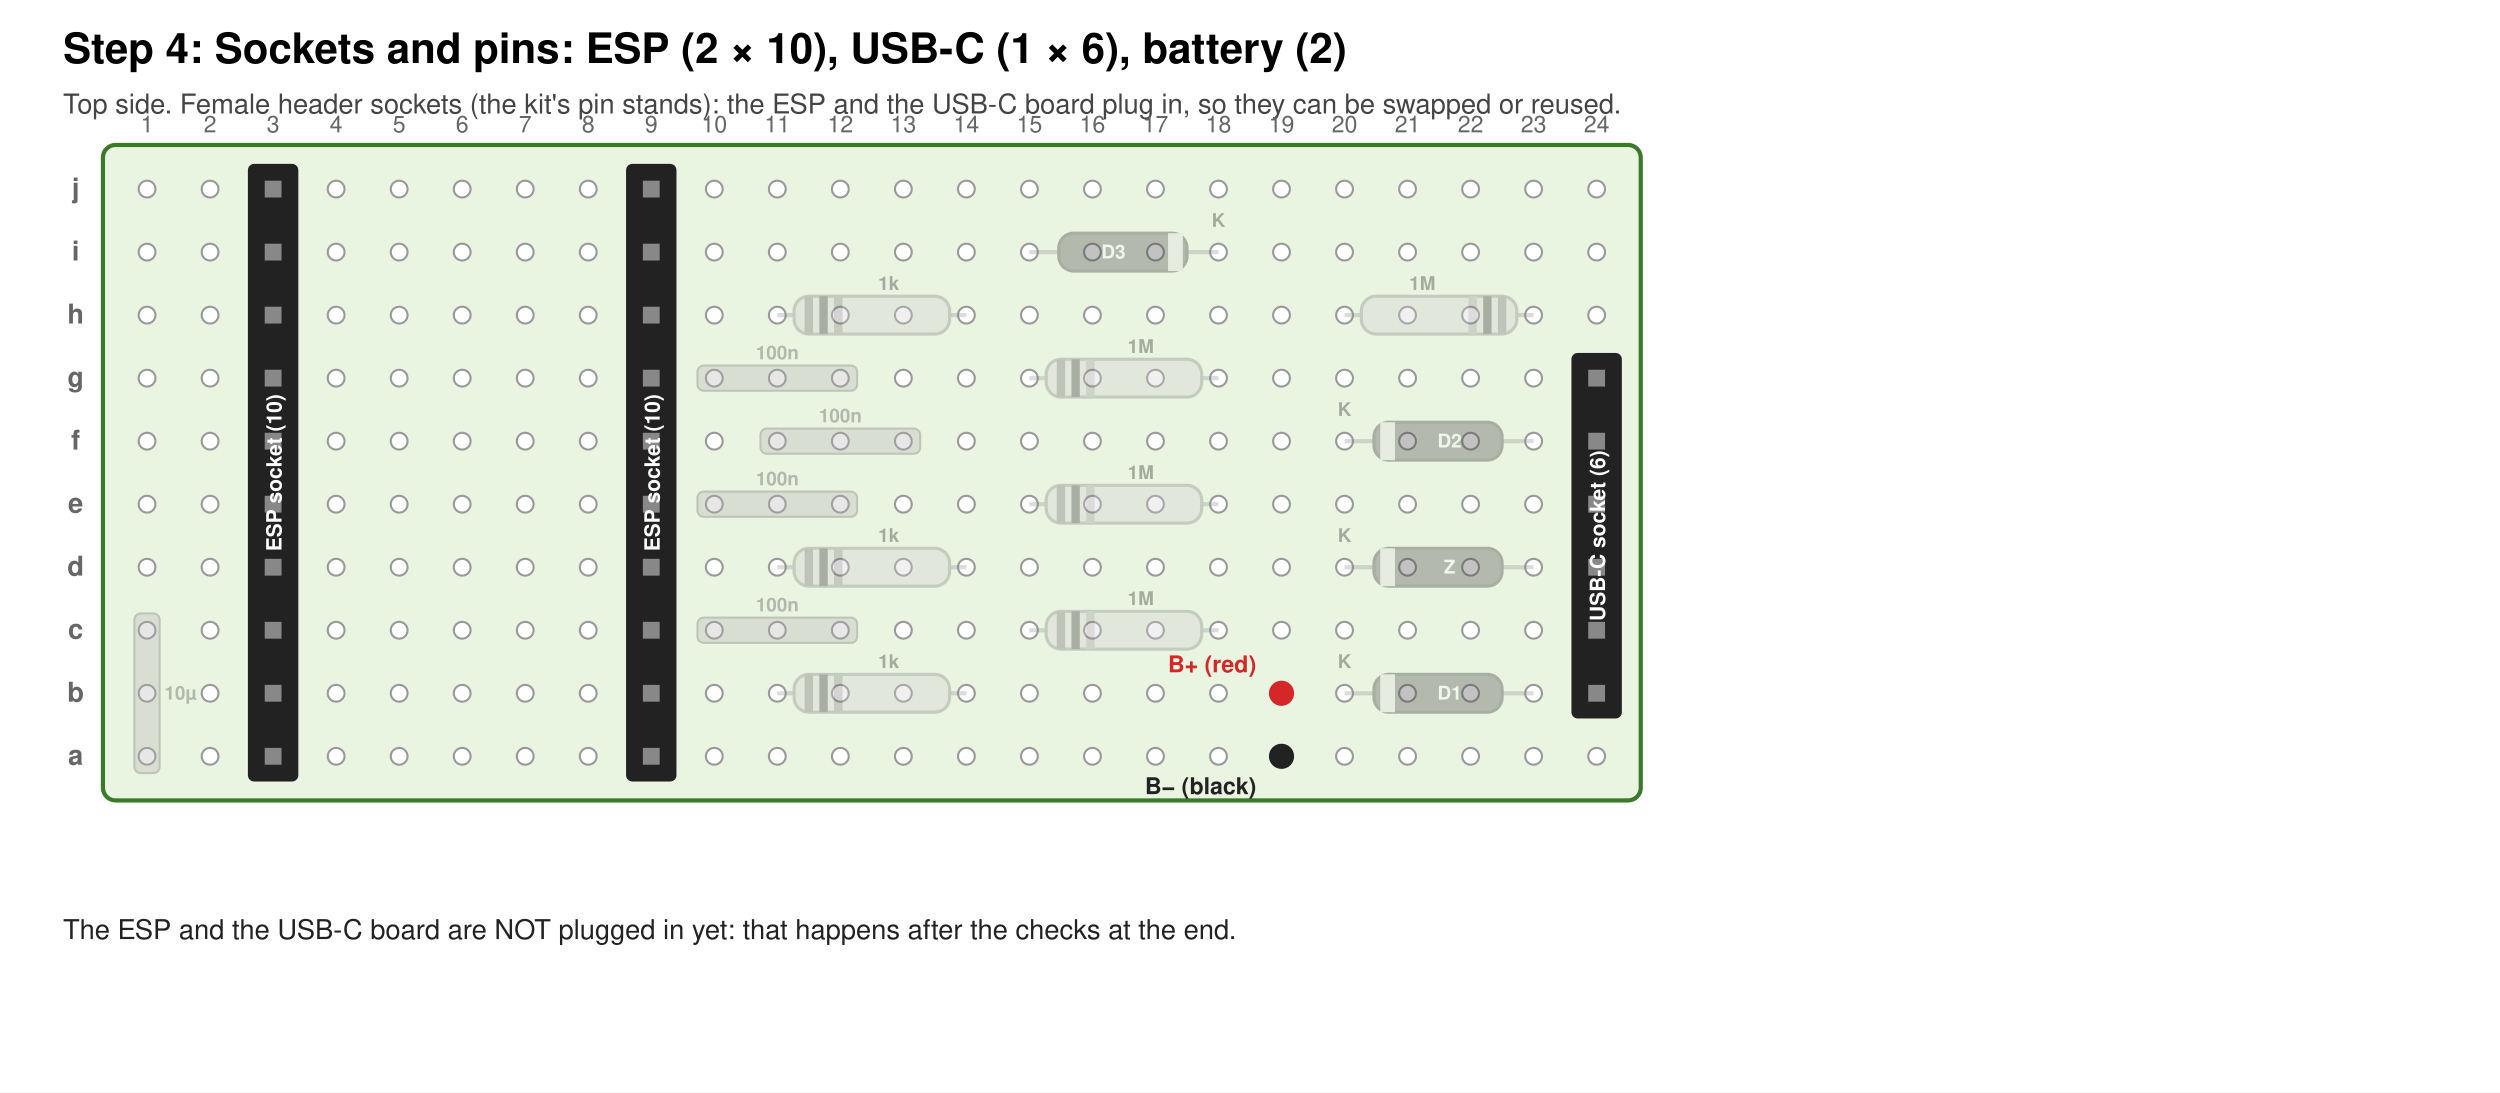
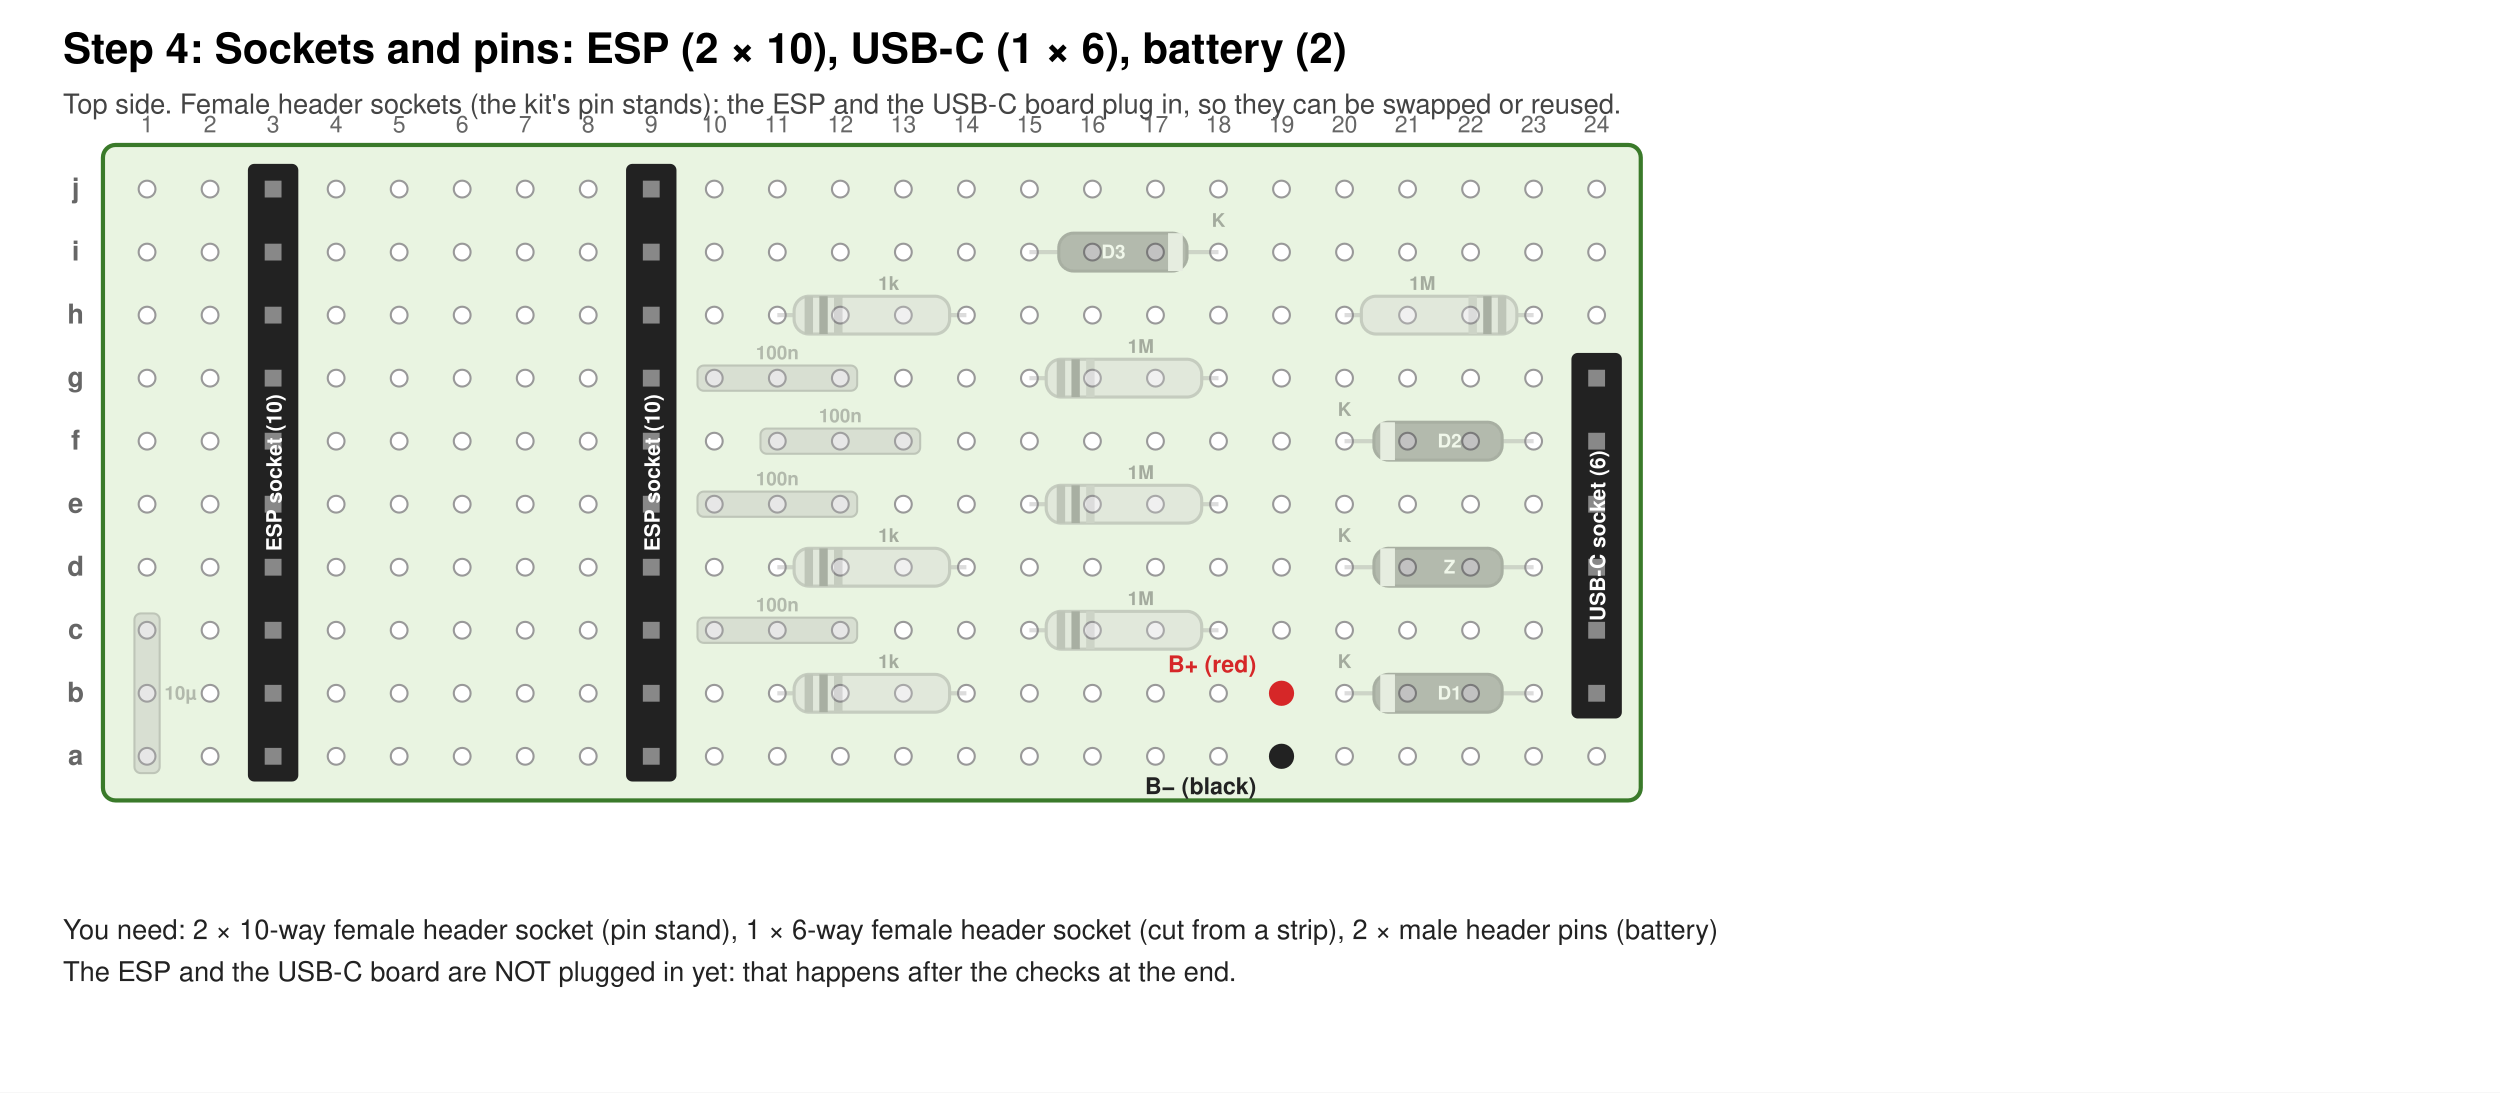
<svg xmlns="http://www.w3.org/2000/svg" width="1190" height="520" font-family="Helvetica,Arial">
  <defs>
    <filter id="mute">
      <feColorMatrix type="saturate" values="0" />
    </filter>
  </defs>
  <rect width="100%" height="100%" fill="#ffffff" />
  <text x="30" y="30" font-size="20" font-weight="bold">Step 4: Sockets and pins: ESP (2 × 10), USB-C (1 × 6), battery (2)</text>
  <text x="30" y="54" font-size="13" fill="#444">Top side. Female header sockets (the kit's pin stands): the ESP and the USB-C board plug in, so they can be swapped or reused.</text>
  <rect x="49" y="69" width="732" height="312" rx="6" fill="#e9f4e1" stroke="#3a7a2a" stroke-width="2" />
  <text x="70" y="63" font-size="11" fill="#666" text-anchor="middle">1</text>
  <text x="100" y="63" font-size="11" fill="#666" text-anchor="middle">2</text>
  <text x="130" y="63" font-size="11" fill="#666" text-anchor="middle">3</text>
  <text x="160" y="63" font-size="11" fill="#666" text-anchor="middle">4</text>
  <text x="190" y="63" font-size="11" fill="#666" text-anchor="middle">5</text>
  <text x="220" y="63" font-size="11" fill="#666" text-anchor="middle">6</text>
  <text x="250" y="63" font-size="11" fill="#666" text-anchor="middle">7</text>
  <text x="280" y="63" font-size="11" fill="#666" text-anchor="middle">8</text>
  <text x="310" y="63" font-size="11" fill="#666" text-anchor="middle">9</text>
  <text x="340" y="63" font-size="11" fill="#666" text-anchor="middle">10</text>
  <text x="370" y="63" font-size="11" fill="#666" text-anchor="middle">11</text>
  <text x="400" y="63" font-size="11" fill="#666" text-anchor="middle">12</text>
  <text x="430" y="63" font-size="11" fill="#666" text-anchor="middle">13</text>
  <text x="460" y="63" font-size="11" fill="#666" text-anchor="middle">14</text>
  <text x="490" y="63" font-size="11" fill="#666" text-anchor="middle">15</text>
  <text x="520" y="63" font-size="11" fill="#666" text-anchor="middle">16</text>
  <text x="550" y="63" font-size="11" fill="#666" text-anchor="middle">17</text>
  <text x="580" y="63" font-size="11" fill="#666" text-anchor="middle">18</text>
  <text x="610" y="63" font-size="11" fill="#666" text-anchor="middle">19</text>
  <text x="640" y="63" font-size="11" fill="#666" text-anchor="middle">20</text>
  <text x="670" y="63" font-size="11" fill="#666" text-anchor="middle">21</text>
  <text x="700" y="63" font-size="11" fill="#666" text-anchor="middle">22</text>
  <text x="730" y="63" font-size="11" fill="#666" text-anchor="middle">23</text>
  <text x="760" y="63" font-size="11" fill="#666" text-anchor="middle">24</text>
  <text x="36" y="364" font-size="13" font-weight="bold" fill="#666" text-anchor="middle">a</text>
  <text x="36" y="334" font-size="13" font-weight="bold" fill="#666" text-anchor="middle">b</text>
  <text x="36" y="304" font-size="13" font-weight="bold" fill="#666" text-anchor="middle">c</text>
  <text x="36" y="274" font-size="13" font-weight="bold" fill="#666" text-anchor="middle">d</text>
  <text x="36" y="244" font-size="13" font-weight="bold" fill="#666" text-anchor="middle">e</text>
  <text x="36" y="214" font-size="13" font-weight="bold" fill="#666" text-anchor="middle">f</text>
  <text x="36" y="184" font-size="13" font-weight="bold" fill="#666" text-anchor="middle">g</text>
  <text x="36" y="154" font-size="13" font-weight="bold" fill="#666" text-anchor="middle">h</text>
  <text x="36" y="124" font-size="13" font-weight="bold" fill="#666" text-anchor="middle">i</text>
  <text x="36" y="94" font-size="13" font-weight="bold" fill="#666" text-anchor="middle">j</text>
  <circle cx="70" cy="360" r="4" fill="#fff" stroke="#999" />
  <circle cx="70" cy="330" r="4" fill="#fff" stroke="#999" />
  <circle cx="70" cy="300" r="4" fill="#fff" stroke="#999" />
  <circle cx="70" cy="270" r="4" fill="#fff" stroke="#999" />
  <circle cx="70" cy="240" r="4" fill="#fff" stroke="#999" />
  <circle cx="70" cy="210" r="4" fill="#fff" stroke="#999" />
  <circle cx="70" cy="180" r="4" fill="#fff" stroke="#999" />
  <circle cx="70" cy="150" r="4" fill="#fff" stroke="#999" />
  <circle cx="70" cy="120" r="4" fill="#fff" stroke="#999" />
  <circle cx="70" cy="90" r="4" fill="#fff" stroke="#999" />
  <circle cx="100" cy="360" r="4" fill="#fff" stroke="#999" />
  <circle cx="100" cy="330" r="4" fill="#fff" stroke="#999" />
  <circle cx="100" cy="300" r="4" fill="#fff" stroke="#999" />
  <circle cx="100" cy="270" r="4" fill="#fff" stroke="#999" />
  <circle cx="100" cy="240" r="4" fill="#fff" stroke="#999" />
  <circle cx="100" cy="210" r="4" fill="#fff" stroke="#999" />
  <circle cx="100" cy="180" r="4" fill="#fff" stroke="#999" />
  <circle cx="100" cy="150" r="4" fill="#fff" stroke="#999" />
  <circle cx="100" cy="120" r="4" fill="#fff" stroke="#999" />
  <circle cx="100" cy="90" r="4" fill="#fff" stroke="#999" />
  <circle cx="130" cy="360" r="4" fill="#fff" stroke="#999" />
  <circle cx="130" cy="330" r="4" fill="#fff" stroke="#999" />
  <circle cx="130" cy="300" r="4" fill="#fff" stroke="#999" />
  <circle cx="130" cy="270" r="4" fill="#fff" stroke="#999" />
  <circle cx="130" cy="240" r="4" fill="#fff" stroke="#999" />
  <circle cx="130" cy="210" r="4" fill="#fff" stroke="#999" />
  <circle cx="130" cy="180" r="4" fill="#fff" stroke="#999" />
  <circle cx="130" cy="150" r="4" fill="#fff" stroke="#999" />
  <circle cx="130" cy="120" r="4" fill="#fff" stroke="#999" />
  <circle cx="130" cy="90" r="4" fill="#fff" stroke="#999" />
  <circle cx="160" cy="360" r="4" fill="#fff" stroke="#999" />
  <circle cx="160" cy="330" r="4" fill="#fff" stroke="#999" />
  <circle cx="160" cy="300" r="4" fill="#fff" stroke="#999" />
  <circle cx="160" cy="270" r="4" fill="#fff" stroke="#999" />
  <circle cx="160" cy="240" r="4" fill="#fff" stroke="#999" />
  <circle cx="160" cy="210" r="4" fill="#fff" stroke="#999" />
  <circle cx="160" cy="180" r="4" fill="#fff" stroke="#999" />
  <circle cx="160" cy="150" r="4" fill="#fff" stroke="#999" />
  <circle cx="160" cy="120" r="4" fill="#fff" stroke="#999" />
  <circle cx="160" cy="90" r="4" fill="#fff" stroke="#999" />
  <circle cx="190" cy="360" r="4" fill="#fff" stroke="#999" />
  <circle cx="190" cy="330" r="4" fill="#fff" stroke="#999" />
  <circle cx="190" cy="300" r="4" fill="#fff" stroke="#999" />
  <circle cx="190" cy="270" r="4" fill="#fff" stroke="#999" />
  <circle cx="190" cy="240" r="4" fill="#fff" stroke="#999" />
  <circle cx="190" cy="210" r="4" fill="#fff" stroke="#999" />
  <circle cx="190" cy="180" r="4" fill="#fff" stroke="#999" />
  <circle cx="190" cy="150" r="4" fill="#fff" stroke="#999" />
  <circle cx="190" cy="120" r="4" fill="#fff" stroke="#999" />
  <circle cx="190" cy="90" r="4" fill="#fff" stroke="#999" />
  <circle cx="220" cy="360" r="4" fill="#fff" stroke="#999" />
  <circle cx="220" cy="330" r="4" fill="#fff" stroke="#999" />
  <circle cx="220" cy="300" r="4" fill="#fff" stroke="#999" />
  <circle cx="220" cy="270" r="4" fill="#fff" stroke="#999" />
  <circle cx="220" cy="240" r="4" fill="#fff" stroke="#999" />
  <circle cx="220" cy="210" r="4" fill="#fff" stroke="#999" />
  <circle cx="220" cy="180" r="4" fill="#fff" stroke="#999" />
  <circle cx="220" cy="150" r="4" fill="#fff" stroke="#999" />
  <circle cx="220" cy="120" r="4" fill="#fff" stroke="#999" />
  <circle cx="220" cy="90" r="4" fill="#fff" stroke="#999" />
  <circle cx="250" cy="360" r="4" fill="#fff" stroke="#999" />
  <circle cx="250" cy="330" r="4" fill="#fff" stroke="#999" />
  <circle cx="250" cy="300" r="4" fill="#fff" stroke="#999" />
  <circle cx="250" cy="270" r="4" fill="#fff" stroke="#999" />
  <circle cx="250" cy="240" r="4" fill="#fff" stroke="#999" />
  <circle cx="250" cy="210" r="4" fill="#fff" stroke="#999" />
  <circle cx="250" cy="180" r="4" fill="#fff" stroke="#999" />
  <circle cx="250" cy="150" r="4" fill="#fff" stroke="#999" />
  <circle cx="250" cy="120" r="4" fill="#fff" stroke="#999" />
  <circle cx="250" cy="90" r="4" fill="#fff" stroke="#999" />
  <circle cx="280" cy="360" r="4" fill="#fff" stroke="#999" />
  <circle cx="280" cy="330" r="4" fill="#fff" stroke="#999" />
  <circle cx="280" cy="300" r="4" fill="#fff" stroke="#999" />
  <circle cx="280" cy="270" r="4" fill="#fff" stroke="#999" />
  <circle cx="280" cy="240" r="4" fill="#fff" stroke="#999" />
  <circle cx="280" cy="210" r="4" fill="#fff" stroke="#999" />
  <circle cx="280" cy="180" r="4" fill="#fff" stroke="#999" />
  <circle cx="280" cy="150" r="4" fill="#fff" stroke="#999" />
  <circle cx="280" cy="120" r="4" fill="#fff" stroke="#999" />
  <circle cx="280" cy="90" r="4" fill="#fff" stroke="#999" />
  <circle cx="310" cy="360" r="4" fill="#fff" stroke="#999" />
  <circle cx="310" cy="330" r="4" fill="#fff" stroke="#999" />
  <circle cx="310" cy="300" r="4" fill="#fff" stroke="#999" />
  <circle cx="310" cy="270" r="4" fill="#fff" stroke="#999" />
  <circle cx="310" cy="240" r="4" fill="#fff" stroke="#999" />
  <circle cx="310" cy="210" r="4" fill="#fff" stroke="#999" />
  <circle cx="310" cy="180" r="4" fill="#fff" stroke="#999" />
  <circle cx="310" cy="150" r="4" fill="#fff" stroke="#999" />
  <circle cx="310" cy="120" r="4" fill="#fff" stroke="#999" />
  <circle cx="310" cy="90" r="4" fill="#fff" stroke="#999" />
  <circle cx="340" cy="360" r="4" fill="#fff" stroke="#999" />
  <circle cx="340" cy="330" r="4" fill="#fff" stroke="#999" />
  <circle cx="340" cy="300" r="4" fill="#fff" stroke="#999" />
  <circle cx="340" cy="270" r="4" fill="#fff" stroke="#999" />
  <circle cx="340" cy="240" r="4" fill="#fff" stroke="#999" />
  <circle cx="340" cy="210" r="4" fill="#fff" stroke="#999" />
  <circle cx="340" cy="180" r="4" fill="#fff" stroke="#999" />
  <circle cx="340" cy="150" r="4" fill="#fff" stroke="#999" />
  <circle cx="340" cy="120" r="4" fill="#fff" stroke="#999" />
  <circle cx="340" cy="90" r="4" fill="#fff" stroke="#999" />
  <circle cx="370" cy="360" r="4" fill="#fff" stroke="#999" />
  <circle cx="370" cy="330" r="4" fill="#fff" stroke="#999" />
  <circle cx="370" cy="300" r="4" fill="#fff" stroke="#999" />
  <circle cx="370" cy="270" r="4" fill="#fff" stroke="#999" />
  <circle cx="370" cy="240" r="4" fill="#fff" stroke="#999" />
  <circle cx="370" cy="210" r="4" fill="#fff" stroke="#999" />
  <circle cx="370" cy="180" r="4" fill="#fff" stroke="#999" />
  <circle cx="370" cy="150" r="4" fill="#fff" stroke="#999" />
  <circle cx="370" cy="120" r="4" fill="#fff" stroke="#999" />
  <circle cx="370" cy="90" r="4" fill="#fff" stroke="#999" />
  <circle cx="400" cy="360" r="4" fill="#fff" stroke="#999" />
  <circle cx="400" cy="330" r="4" fill="#fff" stroke="#999" />
  <circle cx="400" cy="300" r="4" fill="#fff" stroke="#999" />
  <circle cx="400" cy="270" r="4" fill="#fff" stroke="#999" />
  <circle cx="400" cy="240" r="4" fill="#fff" stroke="#999" />
  <circle cx="400" cy="210" r="4" fill="#fff" stroke="#999" />
  <circle cx="400" cy="180" r="4" fill="#fff" stroke="#999" />
  <circle cx="400" cy="150" r="4" fill="#fff" stroke="#999" />
  <circle cx="400" cy="120" r="4" fill="#fff" stroke="#999" />
  <circle cx="400" cy="90" r="4" fill="#fff" stroke="#999" />
  <circle cx="430" cy="360" r="4" fill="#fff" stroke="#999" />
  <circle cx="430" cy="330" r="4" fill="#fff" stroke="#999" />
  <circle cx="430" cy="300" r="4" fill="#fff" stroke="#999" />
  <circle cx="430" cy="270" r="4" fill="#fff" stroke="#999" />
  <circle cx="430" cy="240" r="4" fill="#fff" stroke="#999" />
  <circle cx="430" cy="210" r="4" fill="#fff" stroke="#999" />
  <circle cx="430" cy="180" r="4" fill="#fff" stroke="#999" />
  <circle cx="430" cy="150" r="4" fill="#fff" stroke="#999" />
  <circle cx="430" cy="120" r="4" fill="#fff" stroke="#999" />
  <circle cx="430" cy="90" r="4" fill="#fff" stroke="#999" />
  <circle cx="460" cy="360" r="4" fill="#fff" stroke="#999" />
  <circle cx="460" cy="330" r="4" fill="#fff" stroke="#999" />
  <circle cx="460" cy="300" r="4" fill="#fff" stroke="#999" />
  <circle cx="460" cy="270" r="4" fill="#fff" stroke="#999" />
  <circle cx="460" cy="240" r="4" fill="#fff" stroke="#999" />
  <circle cx="460" cy="210" r="4" fill="#fff" stroke="#999" />
  <circle cx="460" cy="180" r="4" fill="#fff" stroke="#999" />
  <circle cx="460" cy="150" r="4" fill="#fff" stroke="#999" />
  <circle cx="460" cy="120" r="4" fill="#fff" stroke="#999" />
  <circle cx="460" cy="90" r="4" fill="#fff" stroke="#999" />
  <circle cx="490" cy="360" r="4" fill="#fff" stroke="#999" />
  <circle cx="490" cy="330" r="4" fill="#fff" stroke="#999" />
  <circle cx="490" cy="300" r="4" fill="#fff" stroke="#999" />
  <circle cx="490" cy="270" r="4" fill="#fff" stroke="#999" />
  <circle cx="490" cy="240" r="4" fill="#fff" stroke="#999" />
  <circle cx="490" cy="210" r="4" fill="#fff" stroke="#999" />
  <circle cx="490" cy="180" r="4" fill="#fff" stroke="#999" />
  <circle cx="490" cy="150" r="4" fill="#fff" stroke="#999" />
  <circle cx="490" cy="120" r="4" fill="#fff" stroke="#999" />
  <circle cx="490" cy="90" r="4" fill="#fff" stroke="#999" />
  <circle cx="520" cy="360" r="4" fill="#fff" stroke="#999" />
  <circle cx="520" cy="330" r="4" fill="#fff" stroke="#999" />
  <circle cx="520" cy="300" r="4" fill="#fff" stroke="#999" />
  <circle cx="520" cy="270" r="4" fill="#fff" stroke="#999" />
  <circle cx="520" cy="240" r="4" fill="#fff" stroke="#999" />
  <circle cx="520" cy="210" r="4" fill="#fff" stroke="#999" />
  <circle cx="520" cy="180" r="4" fill="#fff" stroke="#999" />
  <circle cx="520" cy="150" r="4" fill="#fff" stroke="#999" />
  <circle cx="520" cy="120" r="4" fill="#fff" stroke="#999" />
  <circle cx="520" cy="90" r="4" fill="#fff" stroke="#999" />
  <circle cx="550" cy="360" r="4" fill="#fff" stroke="#999" />
  <circle cx="550" cy="330" r="4" fill="#fff" stroke="#999" />
  <circle cx="550" cy="300" r="4" fill="#fff" stroke="#999" />
  <circle cx="550" cy="270" r="4" fill="#fff" stroke="#999" />
  <circle cx="550" cy="240" r="4" fill="#fff" stroke="#999" />
  <circle cx="550" cy="210" r="4" fill="#fff" stroke="#999" />
  <circle cx="550" cy="180" r="4" fill="#fff" stroke="#999" />
  <circle cx="550" cy="150" r="4" fill="#fff" stroke="#999" />
  <circle cx="550" cy="120" r="4" fill="#fff" stroke="#999" />
  <circle cx="550" cy="90" r="4" fill="#fff" stroke="#999" />
  <circle cx="580" cy="360" r="4" fill="#fff" stroke="#999" />
  <circle cx="580" cy="330" r="4" fill="#fff" stroke="#999" />
  <circle cx="580" cy="300" r="4" fill="#fff" stroke="#999" />
  <circle cx="580" cy="270" r="4" fill="#fff" stroke="#999" />
  <circle cx="580" cy="240" r="4" fill="#fff" stroke="#999" />
  <circle cx="580" cy="210" r="4" fill="#fff" stroke="#999" />
  <circle cx="580" cy="180" r="4" fill="#fff" stroke="#999" />
  <circle cx="580" cy="150" r="4" fill="#fff" stroke="#999" />
  <circle cx="580" cy="120" r="4" fill="#fff" stroke="#999" />
  <circle cx="580" cy="90" r="4" fill="#fff" stroke="#999" />
  <circle cx="610" cy="360" r="4" fill="#fff" stroke="#999" />
  <circle cx="610" cy="330" r="4" fill="#fff" stroke="#999" />
  <circle cx="610" cy="300" r="4" fill="#fff" stroke="#999" />
  <circle cx="610" cy="270" r="4" fill="#fff" stroke="#999" />
  <circle cx="610" cy="240" r="4" fill="#fff" stroke="#999" />
  <circle cx="610" cy="210" r="4" fill="#fff" stroke="#999" />
  <circle cx="610" cy="180" r="4" fill="#fff" stroke="#999" />
  <circle cx="610" cy="150" r="4" fill="#fff" stroke="#999" />
  <circle cx="610" cy="120" r="4" fill="#fff" stroke="#999" />
  <circle cx="610" cy="90" r="4" fill="#fff" stroke="#999" />
  <circle cx="640" cy="360" r="4" fill="#fff" stroke="#999" />
  <circle cx="640" cy="330" r="4" fill="#fff" stroke="#999" />
  <circle cx="640" cy="300" r="4" fill="#fff" stroke="#999" />
  <circle cx="640" cy="270" r="4" fill="#fff" stroke="#999" />
  <circle cx="640" cy="240" r="4" fill="#fff" stroke="#999" />
  <circle cx="640" cy="210" r="4" fill="#fff" stroke="#999" />
  <circle cx="640" cy="180" r="4" fill="#fff" stroke="#999" />
  <circle cx="640" cy="150" r="4" fill="#fff" stroke="#999" />
  <circle cx="640" cy="120" r="4" fill="#fff" stroke="#999" />
  <circle cx="640" cy="90" r="4" fill="#fff" stroke="#999" />
  <circle cx="670" cy="360" r="4" fill="#fff" stroke="#999" />
  <circle cx="670" cy="330" r="4" fill="#fff" stroke="#999" />
  <circle cx="670" cy="300" r="4" fill="#fff" stroke="#999" />
  <circle cx="670" cy="270" r="4" fill="#fff" stroke="#999" />
  <circle cx="670" cy="240" r="4" fill="#fff" stroke="#999" />
  <circle cx="670" cy="210" r="4" fill="#fff" stroke="#999" />
  <circle cx="670" cy="180" r="4" fill="#fff" stroke="#999" />
  <circle cx="670" cy="150" r="4" fill="#fff" stroke="#999" />
  <circle cx="670" cy="120" r="4" fill="#fff" stroke="#999" />
  <circle cx="670" cy="90" r="4" fill="#fff" stroke="#999" />
  <circle cx="700" cy="360" r="4" fill="#fff" stroke="#999" />
  <circle cx="700" cy="330" r="4" fill="#fff" stroke="#999" />
  <circle cx="700" cy="300" r="4" fill="#fff" stroke="#999" />
  <circle cx="700" cy="270" r="4" fill="#fff" stroke="#999" />
  <circle cx="700" cy="240" r="4" fill="#fff" stroke="#999" />
  <circle cx="700" cy="210" r="4" fill="#fff" stroke="#999" />
  <circle cx="700" cy="180" r="4" fill="#fff" stroke="#999" />
  <circle cx="700" cy="150" r="4" fill="#fff" stroke="#999" />
  <circle cx="700" cy="120" r="4" fill="#fff" stroke="#999" />
  <circle cx="700" cy="90" r="4" fill="#fff" stroke="#999" />
  <circle cx="730" cy="360" r="4" fill="#fff" stroke="#999" />
  <circle cx="730" cy="330" r="4" fill="#fff" stroke="#999" />
  <circle cx="730" cy="300" r="4" fill="#fff" stroke="#999" />
  <circle cx="730" cy="270" r="4" fill="#fff" stroke="#999" />
  <circle cx="730" cy="240" r="4" fill="#fff" stroke="#999" />
  <circle cx="730" cy="210" r="4" fill="#fff" stroke="#999" />
  <circle cx="730" cy="180" r="4" fill="#fff" stroke="#999" />
  <circle cx="730" cy="150" r="4" fill="#fff" stroke="#999" />
  <circle cx="730" cy="120" r="4" fill="#fff" stroke="#999" />
  <circle cx="730" cy="90" r="4" fill="#fff" stroke="#999" />
  <circle cx="760" cy="360" r="4" fill="#fff" stroke="#999" />
  <circle cx="760" cy="330" r="4" fill="#fff" stroke="#999" />
  <circle cx="760" cy="300" r="4" fill="#fff" stroke="#999" />
  <circle cx="760" cy="270" r="4" fill="#fff" stroke="#999" />
  <circle cx="760" cy="240" r="4" fill="#fff" stroke="#999" />
  <circle cx="760" cy="210" r="4" fill="#fff" stroke="#999" />
  <circle cx="760" cy="180" r="4" fill="#fff" stroke="#999" />
  <circle cx="760" cy="150" r="4" fill="#fff" stroke="#999" />
  <circle cx="760" cy="120" r="4" fill="#fff" stroke="#999" />
  <circle cx="760" cy="90" r="4" fill="#fff" stroke="#999" />
  <g filter="url(#mute)" opacity="0.3">
    <line x1="730" y1="150" x2="640" y2="150" stroke="#888" stroke-width="2" />
    <rect x="648" y="141" width="74" height="18" rx="7" fill="#e8c88a" stroke="#8a6a2a" stroke-width="1.5" />
    <rect x="713" y="141" width="4" height="18" fill="#8b4513" />
    <rect x="706" y="141" width="4" height="18" fill="#111" />
    <rect x="699" y="141" width="4" height="18" fill="#2ca02c" />
    <text x="677" y="138" font-size="9" text-anchor="middle" font-weight="bold">1M</text>
    <line x1="490" y1="180" x2="580" y2="180" stroke="#888" stroke-width="2" />
    <rect x="498" y="171" width="74" height="18" rx="7" fill="#e8c88a" stroke="#8a6a2a" stroke-width="1.5" />
    <rect x="503" y="171" width="4" height="18" fill="#8b4513" />
    <rect x="510" y="171" width="4" height="18" fill="#111" />
    <rect x="517" y="171" width="4" height="18" fill="#2ca02c" />
    <text x="543" y="168" font-size="9" text-anchor="middle" font-weight="bold">1M</text>
    <line x1="490" y1="240" x2="580" y2="240" stroke="#888" stroke-width="2" />
    <rect x="498" y="231" width="74" height="18" rx="7" fill="#e8c88a" stroke="#8a6a2a" stroke-width="1.5" />
    <rect x="503" y="231" width="4" height="18" fill="#8b4513" />
    <rect x="510" y="231" width="4" height="18" fill="#111" />
    <rect x="517" y="231" width="4" height="18" fill="#2ca02c" />
    <text x="543" y="228" font-size="9" text-anchor="middle" font-weight="bold">1M</text>
    <line x1="490" y1="300" x2="580" y2="300" stroke="#888" stroke-width="2" />
    <rect x="498" y="291" width="74" height="18" rx="7" fill="#e8c88a" stroke="#8a6a2a" stroke-width="1.5" />
    <rect x="503" y="291" width="4" height="18" fill="#8b4513" />
    <rect x="510" y="291" width="4" height="18" fill="#111" />
    <rect x="517" y="291" width="4" height="18" fill="#2ca02c" />
    <text x="543" y="288" font-size="9" text-anchor="middle" font-weight="bold">1M</text>
    <line x1="370" y1="330" x2="460" y2="330" stroke="#888" stroke-width="2" />
    <rect x="378" y="321" width="74" height="18" rx="7" fill="#e8c88a" stroke="#8a6a2a" stroke-width="1.5" />
    <rect x="383" y="321" width="4" height="18" fill="#8b4513" />
    <rect x="390" y="321" width="4" height="18" fill="#111" />
    <rect x="397" y="321" width="4" height="18" fill="#d62728" />
    <text x="423" y="318" font-size="9" text-anchor="middle" font-weight="bold">1k</text>
    <line x1="370" y1="270" x2="460" y2="270" stroke="#888" stroke-width="2" />
    <rect x="378" y="261" width="74" height="18" rx="7" fill="#e8c88a" stroke="#8a6a2a" stroke-width="1.5" />
    <rect x="383" y="261" width="4" height="18" fill="#8b4513" />
    <rect x="390" y="261" width="4" height="18" fill="#111" />
    <rect x="397" y="261" width="4" height="18" fill="#d62728" />
    <text x="423" y="258" font-size="9" text-anchor="middle" font-weight="bold">1k</text>
    <line x1="370" y1="150" x2="460" y2="150" stroke="#888" stroke-width="2" />
    <rect x="378" y="141" width="74" height="18" rx="7" fill="#e8c88a" stroke="#8a6a2a" stroke-width="1.5" />
    <rect x="383" y="141" width="4" height="18" fill="#8b4513" />
    <rect x="390" y="141" width="4" height="18" fill="#111" />
    <rect x="397" y="141" width="4" height="18" fill="#d62728" />
    <text x="423" y="138" font-size="9" text-anchor="middle" font-weight="bold">1k</text>
    <line x1="490" y1="120" x2="580" y2="120" stroke="#888" stroke-width="2" />
    <rect x="504" y="111" width="61" height="18" rx="7" fill="#333" stroke="#111" stroke-width="1.5" />
    <rect x="556" y="111" width="7" height="18" fill="#ddd" />
    <text x="530" y="123" font-size="9" fill="#fff" text-anchor="middle" font-weight="bold">D3</text>
    <text x="580" y="108" font-size="9" fill="#000" text-anchor="middle" font-weight="bold">K</text>
    <line x1="730" y1="330" x2="640" y2="330" stroke="#888" stroke-width="2" />
    <rect x="654" y="321" width="61" height="18" rx="7" fill="#333" stroke="#111" stroke-width="1.5" />
    <rect x="657" y="321" width="7" height="18" fill="#ddd" />
    <text x="690" y="333" font-size="9" fill="#fff" text-anchor="middle" font-weight="bold">D1</text>
    <text x="640" y="318" font-size="9" fill="#000" text-anchor="middle" font-weight="bold">K</text>
    <line x1="730" y1="210" x2="640" y2="210" stroke="#888" stroke-width="2" />
    <rect x="654" y="201" width="61" height="18" rx="7" fill="#333" stroke="#111" stroke-width="1.5" />
    <rect x="657" y="201" width="7" height="18" fill="#ddd" />
    <text x="690" y="213" font-size="9" fill="#fff" text-anchor="middle" font-weight="bold">D2</text>
    <text x="640" y="198" font-size="9" fill="#000" text-anchor="middle" font-weight="bold">K</text>
    <line x1="730" y1="270" x2="640" y2="270" stroke="#888" stroke-width="2" />
    <rect x="654" y="261" width="61" height="18" rx="7" fill="#333" stroke="#111" stroke-width="1.5" />
    <rect x="657" y="261" width="7" height="18" fill="#ddd" />
    <text x="690" y="273" font-size="9" fill="#fff" text-anchor="middle" font-weight="bold">Z</text>
    <text x="640" y="258" font-size="9" fill="#000" text-anchor="middle" font-weight="bold">K</text>
    <rect x="64" y="292" width="12" height="76" rx="3" fill="#7fb2e5" stroke="#2a5a8a" />
    <text x="86" y="333" font-size="9" text-anchor="middle" fill="#0b2e55" font-weight="bold">10µ</text>
    <rect x="362" y="204" width="76" height="12" rx="3" fill="#7fb2e5" stroke="#2a5a8a" />
    <text x="400" y="201" font-size="9" text-anchor="middle" fill="#0b2e55" font-weight="bold">100n</text>
    <rect x="332" y="294" width="76" height="12" rx="3" fill="#7fb2e5" stroke="#2a5a8a" />
    <text x="370" y="291" font-size="9" text-anchor="middle" fill="#0b2e55" font-weight="bold">100n</text>
    <rect x="332" y="234" width="76" height="12" rx="3" fill="#7fb2e5" stroke="#2a5a8a" />
    <text x="370" y="231" font-size="9" text-anchor="middle" fill="#0b2e55" font-weight="bold">100n</text>
    <rect x="332" y="174" width="76" height="12" rx="3" fill="#7fb2e5" stroke="#2a5a8a" />
    <text x="370" y="171" font-size="9" text-anchor="middle" fill="#0b2e55" font-weight="bold">100n</text>
  </g>
  <rect x="118" y="78" width="24" height="294" rx="3" fill="#222" />
  <rect x="126" y="356" width="8" height="8" fill="#888" />
  <rect x="126" y="326" width="8" height="8" fill="#888" />
  <rect x="126" y="296" width="8" height="8" fill="#888" />
  <rect x="126" y="266" width="8" height="8" fill="#888" />
  <rect x="126" y="236" width="8" height="8" fill="#888" />
  <rect x="126" y="206" width="8" height="8" fill="#888" />
  <rect x="126" y="176" width="8" height="8" fill="#888" />
  <rect x="126" y="146" width="8" height="8" fill="#888" />
  <rect x="126" y="116" width="8" height="8" fill="#888" />
  <rect x="126" y="86" width="8" height="8" fill="#888" />
  <text x="130" y="229" font-size="10" fill="#fff" text-anchor="middle" font-weight="bold" transform="rotate(-90 130 225)">ESP socket (10)</text>
  <rect x="298" y="78" width="24" height="294" rx="3" fill="#222" />
  <rect x="306" y="356" width="8" height="8" fill="#888" />
  <rect x="306" y="326" width="8" height="8" fill="#888" />
  <rect x="306" y="296" width="8" height="8" fill="#888" />
  <rect x="306" y="266" width="8" height="8" fill="#888" />
  <rect x="306" y="236" width="8" height="8" fill="#888" />
  <rect x="306" y="206" width="8" height="8" fill="#888" />
  <rect x="306" y="176" width="8" height="8" fill="#888" />
  <rect x="306" y="146" width="8" height="8" fill="#888" />
  <rect x="306" y="116" width="8" height="8" fill="#888" />
  <rect x="306" y="86" width="8" height="8" fill="#888" />
  <text x="310" y="229" font-size="10" fill="#fff" text-anchor="middle" font-weight="bold" transform="rotate(-90 310 225)">ESP socket (10)</text>
  <rect x="748" y="168" width="24" height="174" rx="3" fill="#222" />
  <rect x="756" y="326" width="8" height="8" fill="#888" />
  <rect x="756" y="296" width="8" height="8" fill="#888" />
  <rect x="756" y="266" width="8" height="8" fill="#888" />
  <rect x="756" y="236" width="8" height="8" fill="#888" />
  <rect x="756" y="206" width="8" height="8" fill="#888" />
  <rect x="756" y="176" width="8" height="8" fill="#888" />
  <text x="760" y="259" font-size="10" fill="#fff" text-anchor="middle" font-weight="bold" transform="rotate(-90 760 255)">USB-C socket (6)</text>
  <circle cx="610" cy="360" r="6" fill="#222" />
  <text x="598" y="378" font-size="11" fill="#222" text-anchor="end" font-weight="bold">B− (black)</text>
  <circle cx="610" cy="330" r="6" fill="#d62728" />
  <text x="598" y="320" font-size="11" fill="#d62728" text-anchor="end" font-weight="bold">B+ (red)</text>
-   <text x="30" y="447" font-size="13" fill="#222">The ESP and the USB-C board are NOT plugged in yet: that happens after the checks at the end.</text>
+   <text x="30" y="447" font-size="13" fill="#222">You need: 2 × 10-way female header socket (pin stand), 1 × 6-way female header socket (cut from a strip), 2 × male header pins (battery)</text>
+   <text x="30" y="467" font-size="13" fill="#222">The ESP and the USB-C board are NOT plugged in yet: that happens after the checks at the end.</text>
</svg>
